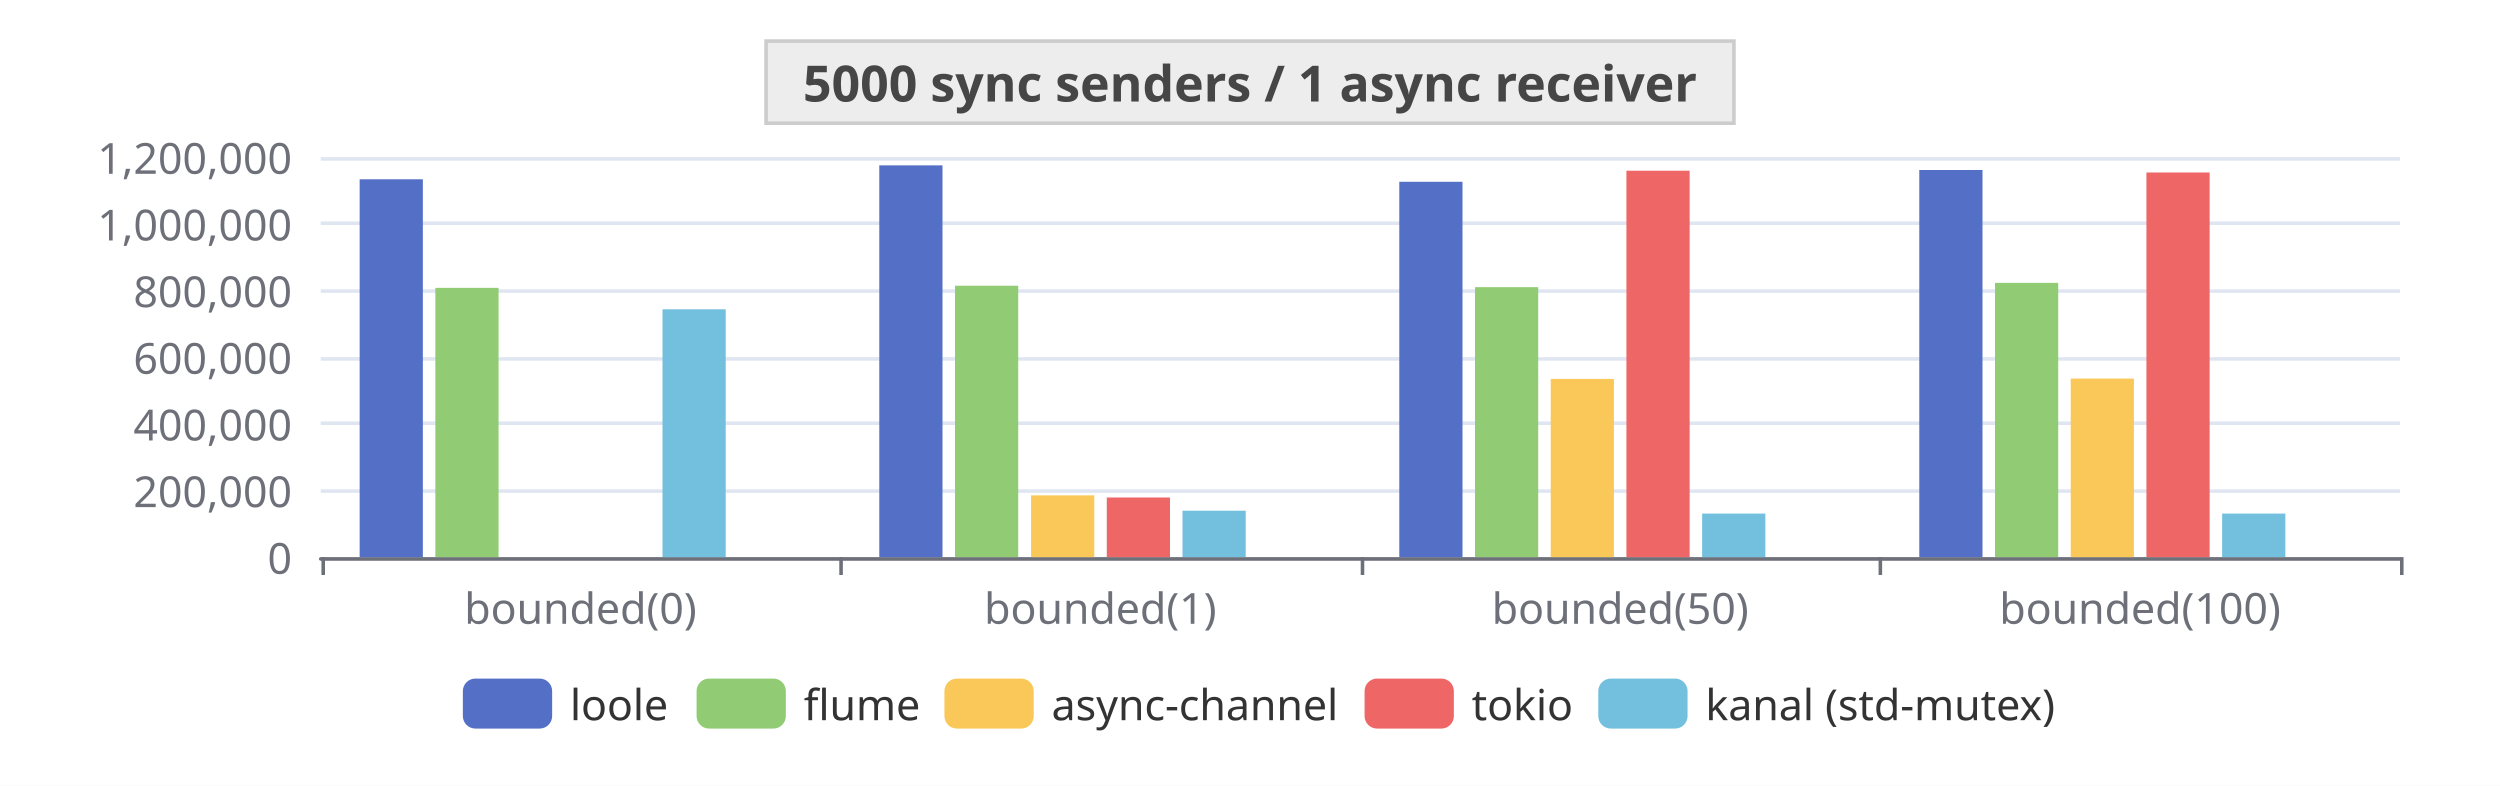
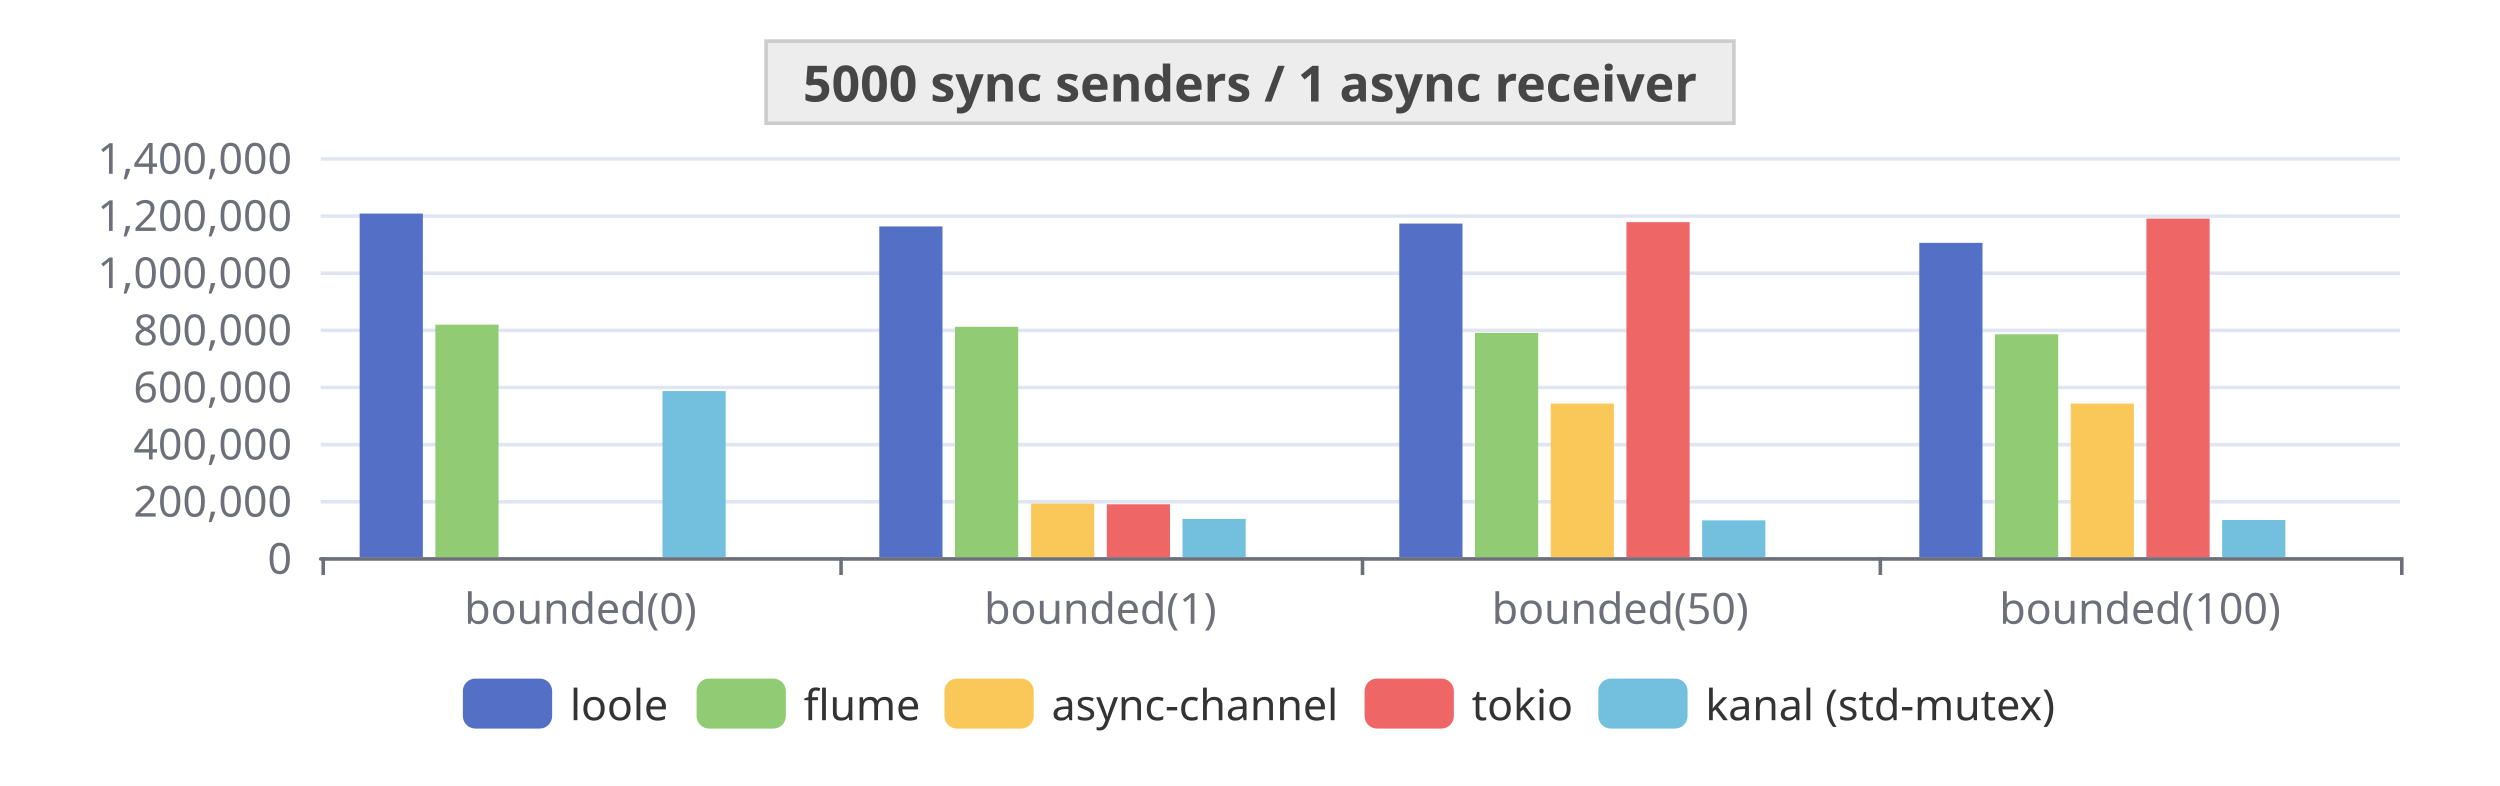
<svg xmlns="http://www.w3.org/2000/svg" width="700" height="220" version="1.1" baseProfile="full" viewBox="0 0 700 220">
  <rect width="700" height="220" x="0" y="0" id="0" fill="white" />
  <path d="M89.8 156.5L672 156.5" fill="none" stroke="#E0E6F1" />
-   <path d="M89.8 137.5L672 137.5" fill="none" stroke="#E0E6F1" />
-   <path d="M89.8 118.5L672 118.5" fill="none" stroke="#E0E6F1" />
-   <path d="M89.8 100.5L672 100.5" fill="none" stroke="#E0E6F1" />
-   <path d="M89.8 81.5L672 81.5" fill="none" stroke="#E0E6F1" />
-   <path d="M89.8 62.5L672 62.5" fill="none" stroke="#E0E6F1" />
+   <path d="M89.8 140.5L672 140.5" fill="none" stroke="#E0E6F1" />
+   <path d="M89.8 124.5L672 124.5" fill="none" stroke="#E0E6F1" />
+   <path d="M89.8 108.5L672 108.5" fill="none" stroke="#E0E6F1" />
+   <path d="M89.8 92.5L672 92.5" fill="none" stroke="#E0E6F1" />
+   <path d="M89.8 76.5L672 76.5" fill="none" stroke="#E0E6F1" />
+   <path d="M89.8 60.5L672 60.5" fill="none" stroke="#E0E6F1" />
  <path d="M89.8 44.5L672 44.5" fill="none" stroke="#E0E6F1" />
  <path d="M89.8 156.5L672 156.5" fill="none" stroke="#6E7079" stroke-linecap="round" />
  <path d="M90.5 156L90.5 161" fill="none" stroke="#6E7079" />
  <path d="M235.5 156L235.5 161" fill="none" stroke="#6E7079" />
  <path d="M381.5 156L381.5 161" fill="none" stroke="#6E7079" />
  <path d="M526.5 156L526.5 161" fill="none" stroke="#6E7079" />
  <path d="M672.5 156L672.5 161" fill="none" stroke="#6E7079" />
  <text dominant-baseline="central" text-anchor="end" style="font-size:12px;font-family:sans-serif;" transform="translate(81.76 156)" fill="#6E7079">0</text>
-   <text dominant-baseline="central" text-anchor="end" style="font-size:12px;font-family:sans-serif;" transform="translate(81.76 137.3333)" fill="#6E7079">200,000</text>
-   <text dominant-baseline="central" text-anchor="end" style="font-size:12px;font-family:sans-serif;" transform="translate(81.76 118.6667)" fill="#6E7079">400,000</text>
-   <text dominant-baseline="central" text-anchor="end" style="font-size:12px;font-family:sans-serif;" transform="translate(81.76 100)" fill="#6E7079">600,000</text>
-   <text dominant-baseline="central" text-anchor="end" style="font-size:12px;font-family:sans-serif;" transform="translate(81.76 81.3333)" fill="#6E7079">800,000</text>
-   <text dominant-baseline="central" text-anchor="end" style="font-size:12px;font-family:sans-serif;" transform="translate(81.76 62.6667)" fill="#6E7079">1,000,000</text>
-   <text dominant-baseline="central" text-anchor="end" style="font-size:12px;font-family:sans-serif;" transform="translate(81.76 44)" fill="#6E7079">1,200,000</text>
+   <text dominant-baseline="central" text-anchor="end" style="font-size:12px;font-family:sans-serif;" transform="translate(81.76 140)" fill="#6E7079">200,000</text>
+   <text dominant-baseline="central" text-anchor="end" style="font-size:12px;font-family:sans-serif;" transform="translate(81.76 124)" fill="#6E7079">400,000</text>
+   <text dominant-baseline="central" text-anchor="end" style="font-size:12px;font-family:sans-serif;" transform="translate(81.76 108)" fill="#6E7079">600,000</text>
+   <text dominant-baseline="central" text-anchor="end" style="font-size:12px;font-family:sans-serif;" transform="translate(81.76 92)" fill="#6E7079">800,000</text>
+   <text dominant-baseline="central" text-anchor="end" style="font-size:12px;font-family:sans-serif;" transform="translate(81.76 76)" fill="#6E7079">1,000,000</text>
+   <text dominant-baseline="central" text-anchor="end" style="font-size:12px;font-family:sans-serif;" transform="translate(81.76 60)" fill="#6E7079">1,200,000</text>
+   <text dominant-baseline="central" text-anchor="end" style="font-size:12px;font-family:sans-serif;" transform="translate(81.76 44)" fill="#6E7079">1,400,000</text>
  <text dominant-baseline="central" text-anchor="middle" style="font-size:12px;font-family:sans-serif;" y="6" transform="translate(162.54 164)" fill="#6E7079">bounded(0)</text>
  <text dominant-baseline="central" text-anchor="middle" style="font-size:12px;font-family:sans-serif;" y="6" transform="translate(308.1 164)" fill="#6E7079">bounded(1)</text>
  <text dominant-baseline="central" text-anchor="middle" style="font-size:12px;font-family:sans-serif;" y="6" transform="translate(453.66 164)" fill="#6E7079">bounded(50)</text>
  <text dominant-baseline="central" text-anchor="middle" style="font-size:12px;font-family:sans-serif;" y="6" transform="translate(599.22 164)" fill="#6E7079">bounded(100)</text>
-   <path d="M100.7 156l17.7 0l0 -105.8l-17.7 0Z" fill="#5470c6" />
-   <path d="M246.2 156l17.7 0l0 -109.7l-17.7 0Z" fill="#5470c6" />
-   <path d="M391.8 156l17.7 0l0 -105.1l-17.7 0Z" fill="#5470c6" />
-   <path d="M537.4 156l17.7 0l0 -108.4l-17.7 0Z" fill="#5470c6" />
-   <path d="M121.9 156l17.7 0l0 -75.4l-17.7 0Z" fill="#91cc75" />
-   <path d="M267.4 156l17.7 0l0 -76l-17.7 0Z" fill="#91cc75" />
-   <path d="M413 156l17.7 0l0 -75.6l-17.7 0Z" fill="#91cc75" />
-   <path d="M558.6 156l17.7 0l0 -76.8l-17.7 0Z" fill="#91cc75" />
+   <path d="M100.7 156l17.7 0l0 -96.2l-17.7 0Z" fill="#5470c6" />
+   <path d="M246.2 156l17.7 0l0 -92.6l-17.7 0Z" fill="#5470c6" />
+   <path d="M391.8 156l17.7 0l0 -93.4l-17.7 0Z" fill="#5470c6" />
+   <path d="M537.4 156l17.7 0l0 -88l-17.7 0Z" fill="#5470c6" />
+   <path d="M121.9 156l17.7 0l0 -65.1l-17.7 0Z" fill="#91cc75" />
+   <path d="M267.4 156l17.7 0l0 -64.5l-17.7 0Z" fill="#91cc75" />
+   <path d="M413 156l17.7 0l0 -62.8l-17.7 0Z" fill="#91cc75" />
+   <path d="M558.6 156l17.7 0l0 -62.4l-17.7 0Z" fill="#91cc75" />
  <path d="M143.1 156l17.7 0l0 0l-17.7 0Z" fill="#fac858" />
-   <path d="M288.7 156l17.7 0l0 -17.3l-17.7 0Z" fill="#fac858" />
-   <path d="M434.2 156l17.7 0l0 -49.9l-17.7 0Z" fill="#fac858" />
-   <path d="M579.8 156l17.7 0l0 -50l-17.7 0Z" fill="#fac858" />
+   <path d="M288.7 156l17.7 0l0 -15l-17.7 0Z" fill="#fac858" />
+   <path d="M434.2 156l17.7 0l0 -43l-17.7 0Z" fill="#fac858" />
+   <path d="M579.8 156l17.7 0l0 -43l-17.7 0Z" fill="#fac858" />
  <path d="M164.3 156l17.7 0l0 0l-17.7 0Z" fill="#ee6666" />
-   <path d="M309.9 156l17.7 0l0 -16.7l-17.7 0Z" fill="#ee6666" />
-   <path d="M455.4 156l17.7 0l0 -108.2l-17.7 0Z" fill="#ee6666" />
-   <path d="M601 156l17.7 0l0 -107.7l-17.7 0Z" fill="#ee6666" />
-   <path d="M185.5 156l17.7 0l0 -69.4l-17.7 0Z" fill="#73c0de" />
-   <path d="M331.1 156l17.7 0l0 -13l-17.7 0Z" fill="#73c0de" />
-   <path d="M476.6 156l17.7 0l0 -12.2l-17.7 0Z" fill="#73c0de" />
-   <path d="M622.2 156l17.7 0l0 -12.2l-17.7 0Z" fill="#73c0de" />
+   <path d="M309.9 156l17.7 0l0 -14.8l-17.7 0Z" fill="#ee6666" />
+   <path d="M455.4 156l17.7 0l0 -93.8l-17.7 0Z" fill="#ee6666" />
+   <path d="M601 156l17.7 0l0 -94.8l-17.7 0Z" fill="#ee6666" />
+   <path d="M185.5 156l17.7 0l0 -46.5l-17.7 0Z" fill="#73c0de" />
+   <path d="M331.1 156l17.7 0l0 -10.7l-17.7 0Z" fill="#73c0de" />
+   <path d="M476.6 156l17.7 0l0 -10.3l-17.7 0Z" fill="#73c0de" />
+   <path d="M622.2 156l17.7 0l0 -10.4l-17.7 0Z" fill="#73c0de" />
  <path d="M206.7 156l17.7 0l0 0l-17.7 0Z" fill="#3ba272" />
  <path d="M352.3 156l17.7 0l0 0l-17.7 0Z" fill="#3ba272" />
  <path d="M497.8 156l17.7 0l0 0l-17.7 0Z" fill="#3ba272" />
  <path d="M643.4 156l17.7 0l0 0l-17.7 0Z" fill="#3ba272" />
  <path d="M-5 -5l450.8 0l0 24l-450.8 0Z" transform="translate(129.6 190)" fill="rgb(0,0,0)" fill-opacity="0" stroke="#ccc" stroke-width="0" />
  <path d="M3.5 0L21.5 0A3.5 3.5 0 0 1 25 3.5L25 10.5A3.5 3.5 0 0 1 21.5 14L3.5 14A3.5 3.5 0 0 1 0 10.5L0 3.5A3.5 3.5 0 0 1 3.5 0" transform="translate(129.6 190)" fill="#5470c6" />
  <text dominant-baseline="central" text-anchor="start" style="font-size:12px;font-family:sans-serif;" x="30" y="7" transform="translate(129.6 190)" fill="#333">loole</text>
  <path d="M3.5 0L21.5 0A3.5 3.5 0 0 1 25 3.5L25 10.5A3.5 3.5 0 0 1 21.5 14L3.5 14A3.5 3.5 0 0 1 0 10.5L0 3.5A3.5 3.5 0 0 1 3.5 0" transform="translate(195.04 190)" fill="#91cc75" />
  <text dominant-baseline="central" text-anchor="start" style="font-size:12px;font-family:sans-serif;" x="30" y="7" transform="translate(195.04 190)" fill="#333">flume</text>
  <path d="M3.5 0L21.5 0A3.5 3.5 0 0 1 25 3.5L25 10.5A3.5 3.5 0 0 1 21.5 14L3.5 14A3.5 3.5 0 0 1 0 10.5L0 3.5A3.5 3.5 0 0 1 3.5 0" transform="translate(264.44 190)" fill="#fac858" />
  <text dominant-baseline="central" text-anchor="start" style="font-size:12px;font-family:sans-serif;" x="30" y="7" transform="translate(264.44 190)" fill="#333">async-channel</text>
  <path d="M3.5 0L21.5 0A3.5 3.5 0 0 1 25 3.5L25 10.5A3.5 3.5 0 0 1 21.5 14L3.5 14A3.5 3.5 0 0 1 0 10.5L0 3.5A3.5 3.5 0 0 1 3.5 0" transform="translate(382.08 190)" fill="#ee6666" />
  <text dominant-baseline="central" text-anchor="start" style="font-size:12px;font-family:sans-serif;" x="30" y="7" transform="translate(382.08 190)" fill="#333">tokio</text>
  <path d="M3.5 0L21.5 0A3.5 3.5 0 0 1 25 3.5L25 10.5A3.5 3.5 0 0 1 21.5 14L3.5 14A3.5 3.5 0 0 1 0 10.5L0 3.5A3.5 3.5 0 0 1 3.5 0" transform="translate(447.52 190)" fill="#73c0de" />
  <text dominant-baseline="central" text-anchor="start" style="font-size:12px;font-family:sans-serif;" xml:space="preserve" x="30" y="7" transform="translate(447.52 190)" fill="#333">kanal (std-mutex)</text>
  <path d="M-135.5 -4.5l271 0l0 23l-271 0Z" transform="translate(350 16)" fill="#ddd8" stroke="#ccc" />
  <text dominant-baseline="central" text-anchor="middle" style="font-size:14px;font-family:sans-serif;font-weight:bold;" xml:space="preserve" y="7" transform="translate(350 16)" fill="#464646">5000 sync senders / 1 async receiver</text>
</svg>
